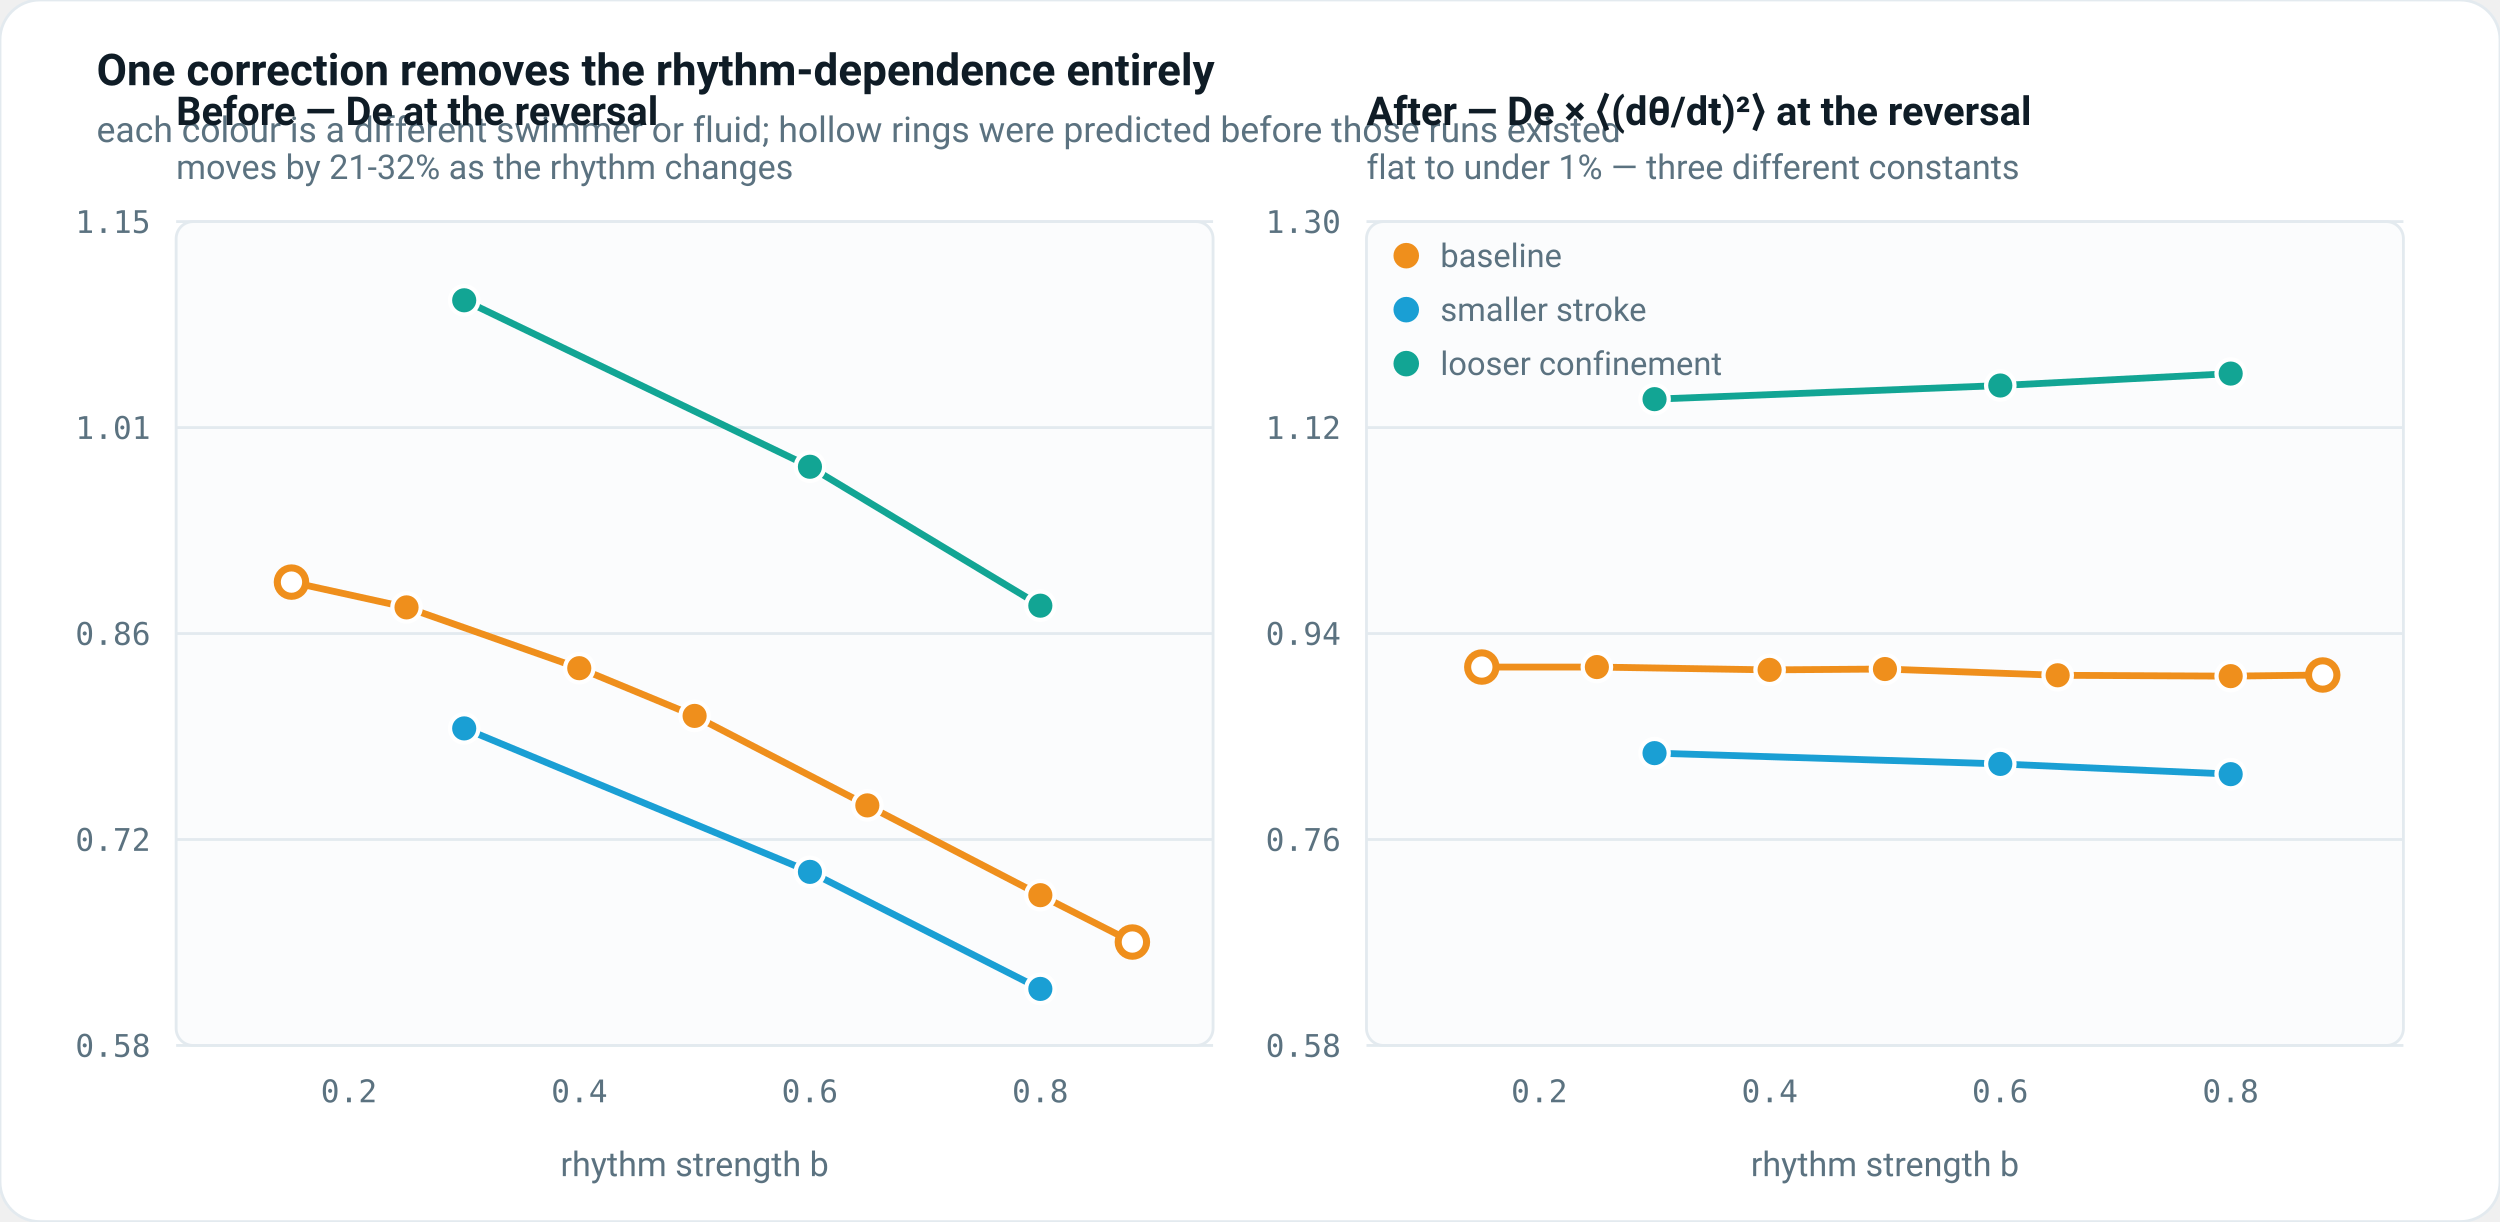
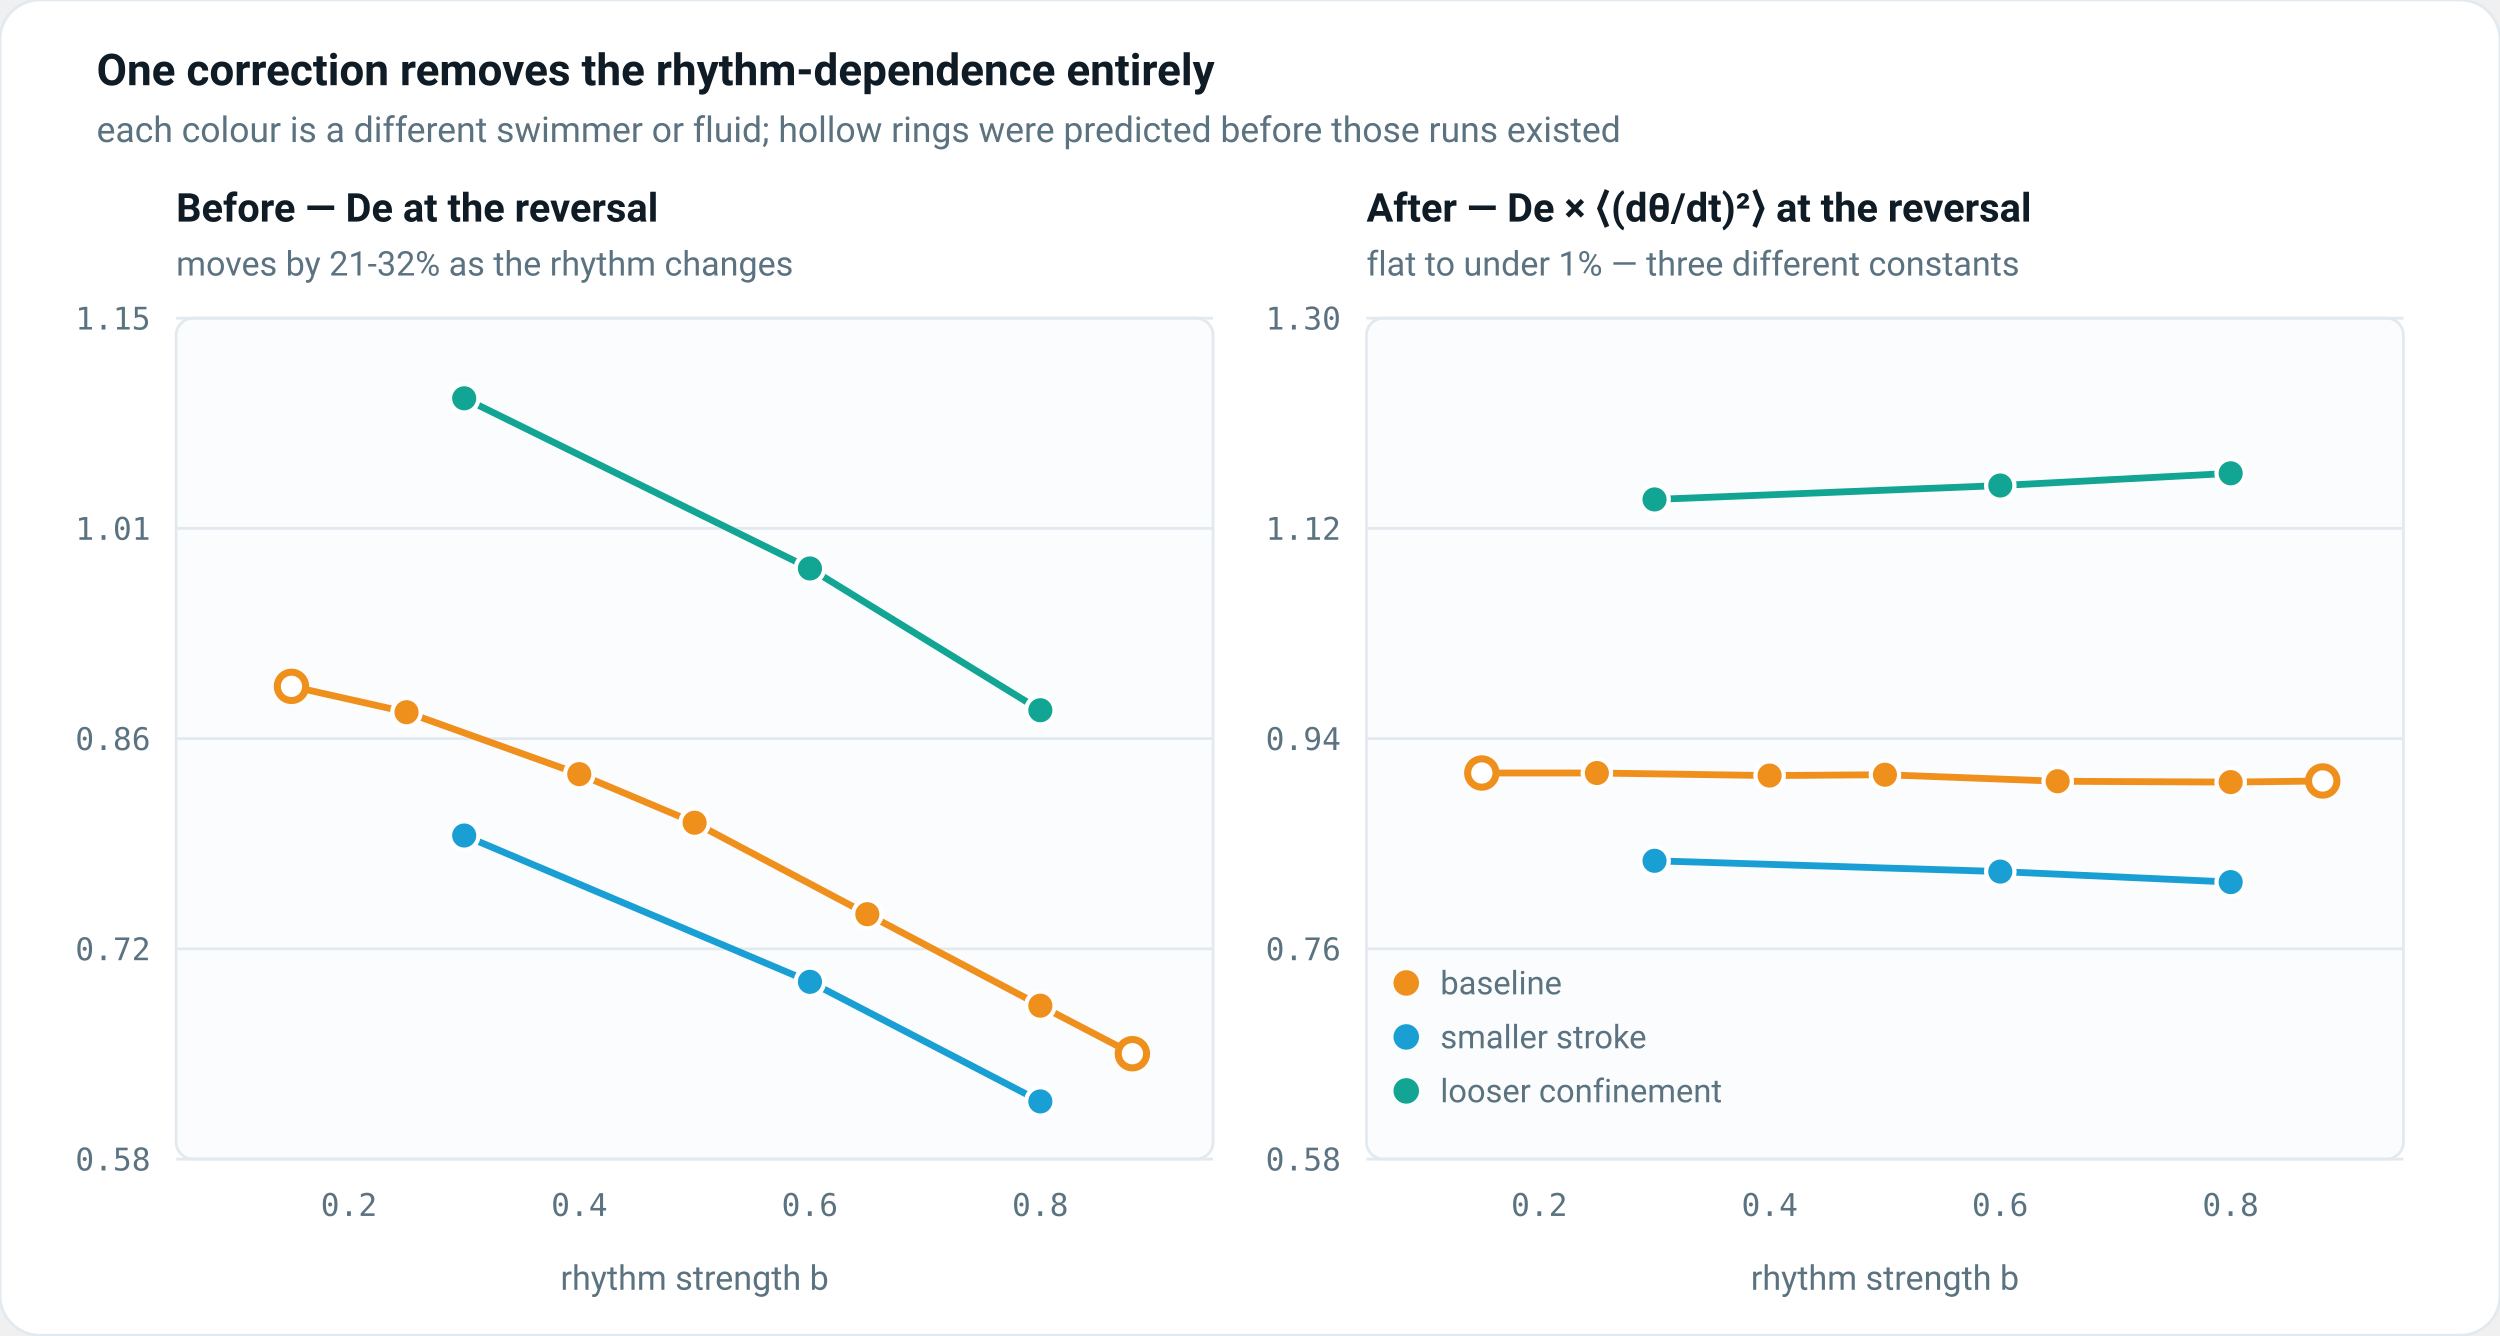
- <svg xmlns="http://www.w3.org/2000/svg" viewBox="0 0 880 430" width="100%" style="max-width:880px;height:auto;font-family:ui-sans-serif,-apple-system,'Segoe UI',Roboto,Helvetica,Arial,sans-serif">
-   <rect width="880" height="430" rx="14" fill="#ffffff" stroke="#e3eaef" />
+ <svg xmlns="http://www.w3.org/2000/svg" viewBox="0 0 880 470" width="100%" style="max-width:880px;height:auto;font-family:ui-sans-serif,-apple-system,'Segoe UI',Roboto,Helvetica,Arial,sans-serif">
+   <rect width="880" height="470" rx="14" fill="#ffffff" stroke="#e3eaef" />
  <text x="34" y="30" font-size="15.5" fill="#0f1c26" text-anchor="start" font-weight="600" font-family="ui-sans-serif,-apple-system,'Segoe UI',Roboto,Helvetica,Arial,sans-serif" opacity="1.0">One correction removes the rhythm-dependence entirely</text>
  <text x="34" y="50" font-size="12.5" fill="#5b7280" text-anchor="start" font-weight="400" font-family="ui-sans-serif,-apple-system,'Segoe UI',Roboto,Helvetica,Arial,sans-serif" opacity="1.0">each colour is a different swimmer or fluid; hollow rings were predicted before those runs existed</text>
-   <rect x="62" y="78" width="365.0" height="290" fill="#fbfcfd" stroke="#e3eaef" rx="6" />
-   <line x1="62" y1="368.0" x2="427.0" y2="368.0" stroke="#e3eaef" />
-   <text x="53" y="372.0" font-size="11" fill="#5b7280" text-anchor="end" font-weight="400" font-family="ui-monospace,'SF Mono',Menlo,Consolas,monospace" opacity="1.0">0.58</text>
-   <line x1="62" y1="295.5" x2="427.0" y2="295.5" stroke="#e3eaef" />
-   <text x="53" y="299.5" font-size="11" fill="#5b7280" text-anchor="end" font-weight="400" font-family="ui-monospace,'SF Mono',Menlo,Consolas,monospace" opacity="1.0">0.72</text>
-   <line x1="62" y1="223" x2="427.0" y2="223" stroke="#e3eaef" />
-   <text x="53" y="227" font-size="11" fill="#5b7280" text-anchor="end" font-weight="400" font-family="ui-monospace,'SF Mono',Menlo,Consolas,monospace" opacity="1.0">0.86</text>
-   <line x1="62" y1="150.5" x2="427.0" y2="150.5" stroke="#e3eaef" />
-   <text x="53" y="154.5" font-size="11" fill="#5b7280" text-anchor="end" font-weight="400" font-family="ui-monospace,'SF Mono',Menlo,Consolas,monospace" opacity="1.0">1.01</text>
-   <line x1="62" y1="78.0" x2="427.0" y2="78.0" stroke="#e3eaef" />
-   <text x="53" y="82.0" font-size="11" fill="#5b7280" text-anchor="end" font-weight="400" font-family="ui-monospace,'SF Mono',Menlo,Consolas,monospace" opacity="1.0">1.15</text>
-   <text x="122.833" y="388" font-size="11" fill="#5b7280" text-anchor="middle" font-weight="400" font-family="ui-monospace,'SF Mono',Menlo,Consolas,monospace" opacity="1.0">0.2</text>
-   <text x="203.944" y="388" font-size="11" fill="#5b7280" text-anchor="middle" font-weight="400" font-family="ui-monospace,'SF Mono',Menlo,Consolas,monospace" opacity="1.0">0.4</text>
-   <text x="285.056" y="388" font-size="11" fill="#5b7280" text-anchor="middle" font-weight="400" font-family="ui-monospace,'SF Mono',Menlo,Consolas,monospace" opacity="1.0">0.6</text>
-   <text x="366.167" y="388" font-size="11" fill="#5b7280" text-anchor="middle" font-weight="400" font-family="ui-monospace,'SF Mono',Menlo,Consolas,monospace" opacity="1.0">0.8</text>
-   <polyline points="102.6,204.9 143.1,213.8 203.9,235.2 244.5,252.0 305.3,283.5 366.2,315.1 398.6,331.6" fill="none" stroke="#ef8f1c" stroke-width="2.4" stroke-linejoin="round" />
-   <circle cx="102.6" cy="204.9" r="5" fill="#ffffff" stroke="#ef8f1c" stroke-width="2.5" />
-   <circle cx="143.1" cy="213.8" r="5" fill="#ef8f1c" stroke="#ffffff" stroke-width="1.5" />
-   <circle cx="203.9" cy="235.2" r="5" fill="#ef8f1c" stroke="#ffffff" stroke-width="1.5" />
-   <circle cx="244.5" cy="252.0" r="5" fill="#ef8f1c" stroke="#ffffff" stroke-width="1.5" />
-   <circle cx="305.3" cy="283.5" r="5" fill="#ef8f1c" stroke="#ffffff" stroke-width="1.5" />
-   <circle cx="366.2" cy="315.1" r="5" fill="#ef8f1c" stroke="#ffffff" stroke-width="1.5" />
-   <circle cx="398.6" cy="331.6" r="5" fill="#ffffff" stroke="#ef8f1c" stroke-width="2.5" />
-   <polyline points="163.4,256.4 285.1,306.9 366.2,348.1" fill="none" stroke="#1a9fd4" stroke-width="2.4" stroke-linejoin="round" />
-   <circle cx="163.4" cy="256.4" r="5" fill="#1a9fd4" stroke="#ffffff" stroke-width="1.5" />
-   <circle cx="285.1" cy="306.9" r="5" fill="#1a9fd4" stroke="#ffffff" stroke-width="1.5" />
-   <circle cx="366.2" cy="348.1" r="5" fill="#1a9fd4" stroke="#ffffff" stroke-width="1.5" />
-   <polyline points="163.4,105.7 285.1,164.3 366.2,213.2" fill="none" stroke="#12a594" stroke-width="2.4" stroke-linejoin="round" />
-   <circle cx="163.4" cy="105.7" r="5" fill="#12a594" stroke="#ffffff" stroke-width="1.5" />
-   <circle cx="285.1" cy="164.3" r="5" fill="#12a594" stroke="#ffffff" stroke-width="1.5" />
-   <circle cx="366.2" cy="213.2" r="5" fill="#12a594" stroke="#ffffff" stroke-width="1.5" />
-   <text x="62" y="44" font-size="14" fill="#0f1c26" text-anchor="start" font-weight="600" font-family="ui-sans-serif,-apple-system,'Segoe UI',Roboto,Helvetica,Arial,sans-serif" opacity="1.0">Before  —  De at the reversal</text>
-   <text x="62" y="63" font-size="12" fill="#5b7280" text-anchor="start" font-weight="400" font-family="ui-sans-serif,-apple-system,'Segoe UI',Roboto,Helvetica,Arial,sans-serif" opacity="1.0">moves by 21-32% as the rhythm changes</text>
-   <text x="244.5" y="414" font-size="12" fill="#5b7280" text-anchor="middle" font-weight="400" font-family="ui-sans-serif,-apple-system,'Segoe UI',Roboto,Helvetica,Arial,sans-serif" opacity="1.0">rhythm strength  b</text>
-   <rect x="481.0" y="78" width="365.0" height="290" fill="#fbfcfd" stroke="#e3eaef" rx="6" />
-   <line x1="481.0" y1="368.0" x2="846.0" y2="368.0" stroke="#e3eaef" />
-   <text x="472.0" y="372.0" font-size="11" fill="#5b7280" text-anchor="end" font-weight="400" font-family="ui-monospace,'SF Mono',Menlo,Consolas,monospace" opacity="1.0">0.58</text>
-   <line x1="481.0" y1="295.5" x2="846.0" y2="295.5" stroke="#e3eaef" />
-   <text x="472.0" y="299.5" font-size="11" fill="#5b7280" text-anchor="end" font-weight="400" font-family="ui-monospace,'SF Mono',Menlo,Consolas,monospace" opacity="1.0">0.76</text>
-   <line x1="481.0" y1="223" x2="846.0" y2="223" stroke="#e3eaef" />
-   <text x="472.0" y="227" font-size="11" fill="#5b7280" text-anchor="end" font-weight="400" font-family="ui-monospace,'SF Mono',Menlo,Consolas,monospace" opacity="1.0">0.94</text>
-   <line x1="481.0" y1="150.5" x2="846.0" y2="150.5" stroke="#e3eaef" />
-   <text x="472.0" y="154.5" font-size="11" fill="#5b7280" text-anchor="end" font-weight="400" font-family="ui-monospace,'SF Mono',Menlo,Consolas,monospace" opacity="1.0">1.12</text>
-   <line x1="481.0" y1="78.0" x2="846.0" y2="78.0" stroke="#e3eaef" />
-   <text x="472.0" y="82.0" font-size="11" fill="#5b7280" text-anchor="end" font-weight="400" font-family="ui-monospace,'SF Mono',Menlo,Consolas,monospace" opacity="1.0">1.30</text>
-   <text x="541.833" y="388" font-size="11" fill="#5b7280" text-anchor="middle" font-weight="400" font-family="ui-monospace,'SF Mono',Menlo,Consolas,monospace" opacity="1.0">0.2</text>
-   <text x="622.944" y="388" font-size="11" fill="#5b7280" text-anchor="middle" font-weight="400" font-family="ui-monospace,'SF Mono',Menlo,Consolas,monospace" opacity="1.0">0.4</text>
-   <text x="704.056" y="388" font-size="11" fill="#5b7280" text-anchor="middle" font-weight="400" font-family="ui-monospace,'SF Mono',Menlo,Consolas,monospace" opacity="1.0">0.6</text>
-   <text x="785.167" y="388" font-size="11" fill="#5b7280" text-anchor="middle" font-weight="400" font-family="ui-monospace,'SF Mono',Menlo,Consolas,monospace" opacity="1.0">0.8</text>
-   <polyline points="521.6,234.8 562.1,234.8 622.9,235.8 663.5,235.5 724.3,237.7 785.2,238.0 817.6,237.6" fill="none" stroke="#ef8f1c" stroke-width="2.4" stroke-linejoin="round" />
-   <circle cx="521.6" cy="234.8" r="5" fill="#ffffff" stroke="#ef8f1c" stroke-width="2.5" />
-   <circle cx="562.1" cy="234.8" r="5" fill="#ef8f1c" stroke="#ffffff" stroke-width="1.5" />
-   <circle cx="622.9" cy="235.8" r="5" fill="#ef8f1c" stroke="#ffffff" stroke-width="1.5" />
-   <circle cx="663.5" cy="235.5" r="5" fill="#ef8f1c" stroke="#ffffff" stroke-width="1.5" />
-   <circle cx="724.3" cy="237.7" r="5" fill="#ef8f1c" stroke="#ffffff" stroke-width="1.5" />
-   <circle cx="785.2" cy="238.0" r="5" fill="#ef8f1c" stroke="#ffffff" stroke-width="1.5" />
-   <circle cx="817.6" cy="237.6" r="5" fill="#ffffff" stroke="#ef8f1c" stroke-width="2.5" />
-   <polyline points="582.4,265.1 704.1,268.9 785.2,272.5" fill="none" stroke="#1a9fd4" stroke-width="2.4" stroke-linejoin="round" />
-   <circle cx="582.4" cy="265.1" r="5" fill="#1a9fd4" stroke="#ffffff" stroke-width="1.5" />
-   <circle cx="704.1" cy="268.9" r="5" fill="#1a9fd4" stroke="#ffffff" stroke-width="1.5" />
-   <circle cx="785.2" cy="272.5" r="5" fill="#1a9fd4" stroke="#ffffff" stroke-width="1.5" />
-   <polyline points="582.4,140.5 704.1,135.7 785.2,131.5" fill="none" stroke="#12a594" stroke-width="2.4" stroke-linejoin="round" />
-   <circle cx="582.4" cy="140.5" r="5" fill="#12a594" stroke="#ffffff" stroke-width="1.5" />
-   <circle cx="704.1" cy="135.7" r="5" fill="#12a594" stroke="#ffffff" stroke-width="1.5" />
-   <circle cx="785.2" cy="131.5" r="5" fill="#12a594" stroke="#ffffff" stroke-width="1.5" />
-   <text x="481.0" y="44" font-size="14" fill="#0f1c26" text-anchor="start" font-weight="600" font-family="ui-sans-serif,-apple-system,'Segoe UI',Roboto,Helvetica,Arial,sans-serif" opacity="1.0">After  —  De × ⟨(dθ/dt)²⟩ at the reversal</text>
-   <text x="481.0" y="63" font-size="12" fill="#5b7280" text-anchor="start" font-weight="400" font-family="ui-sans-serif,-apple-system,'Segoe UI',Roboto,Helvetica,Arial,sans-serif" opacity="1.0">flat to under 1% — three different constants</text>
-   <text x="663.5" y="414" font-size="12" fill="#5b7280" text-anchor="middle" font-weight="400" font-family="ui-sans-serif,-apple-system,'Segoe UI',Roboto,Helvetica,Arial,sans-serif" opacity="1.0">rhythm strength  b</text>
-   <circle cx="495.0" cy="90" r="4.5" fill="#ef8f1c" />
-   <text x="507.0" y="94" font-size="11.5" fill="#5b7280" text-anchor="start" font-weight="400" font-family="ui-sans-serif,-apple-system,'Segoe UI',Roboto,Helvetica,Arial,sans-serif" opacity="1.0">baseline</text>
-   <circle cx="495.0" cy="109" r="4.5" fill="#1a9fd4" />
-   <text x="507.0" y="113" font-size="11.5" fill="#5b7280" text-anchor="start" font-weight="400" font-family="ui-sans-serif,-apple-system,'Segoe UI',Roboto,Helvetica,Arial,sans-serif" opacity="1.0">smaller stroke</text>
-   <circle cx="495.0" cy="128" r="4.5" fill="#12a594" />
-   <text x="507.0" y="132" font-size="11.5" fill="#5b7280" text-anchor="start" font-weight="400" font-family="ui-sans-serif,-apple-system,'Segoe UI',Roboto,Helvetica,Arial,sans-serif" opacity="1.0">looser confinement</text>
+   <rect x="62" y="112" width="365.0" height="296" fill="#fbfcfd" stroke="#e3eaef" rx="6" />
+   <line x1="62" y1="408.0" x2="427.0" y2="408.0" stroke="#e3eaef" />
+   <text x="53" y="412.0" font-size="11" fill="#5b7280" text-anchor="end" font-weight="400" font-family="ui-monospace,'SF Mono',Menlo,Consolas,monospace" opacity="1.0">0.58</text>
+   <line x1="62" y1="334.0" x2="427.0" y2="334.0" stroke="#e3eaef" />
+   <text x="53" y="338.0" font-size="11" fill="#5b7280" text-anchor="end" font-weight="400" font-family="ui-monospace,'SF Mono',Menlo,Consolas,monospace" opacity="1.0">0.72</text>
+   <line x1="62" y1="260.0" x2="427.0" y2="260.0" stroke="#e3eaef" />
+   <text x="53" y="264.0" font-size="11" fill="#5b7280" text-anchor="end" font-weight="400" font-family="ui-monospace,'SF Mono',Menlo,Consolas,monospace" opacity="1.0">0.86</text>
+   <line x1="62" y1="186" x2="427.0" y2="186" stroke="#e3eaef" />
+   <text x="53" y="190" font-size="11" fill="#5b7280" text-anchor="end" font-weight="400" font-family="ui-monospace,'SF Mono',Menlo,Consolas,monospace" opacity="1.0">1.01</text>
+   <line x1="62" y1="112.0" x2="427.0" y2="112.0" stroke="#e3eaef" />
+   <text x="53" y="116.0" font-size="11" fill="#5b7280" text-anchor="end" font-weight="400" font-family="ui-monospace,'SF Mono',Menlo,Consolas,monospace" opacity="1.0">1.15</text>
+   <text x="122.833" y="428" font-size="11" fill="#5b7280" text-anchor="middle" font-weight="400" font-family="ui-monospace,'SF Mono',Menlo,Consolas,monospace" opacity="1.0">0.2</text>
+   <text x="203.944" y="428" font-size="11" fill="#5b7280" text-anchor="middle" font-weight="400" font-family="ui-monospace,'SF Mono',Menlo,Consolas,monospace" opacity="1.0">0.4</text>
+   <text x="285.056" y="428" font-size="11" fill="#5b7280" text-anchor="middle" font-weight="400" font-family="ui-monospace,'SF Mono',Menlo,Consolas,monospace" opacity="1.0">0.6</text>
+   <text x="366.167" y="428" font-size="11" fill="#5b7280" text-anchor="middle" font-weight="400" font-family="ui-monospace,'SF Mono',Menlo,Consolas,monospace" opacity="1.0">0.8</text>
+   <polyline points="102.6,241.6 143.1,250.7 203.9,272.5 244.5,289.6 305.3,321.8 366.2,354.0 398.6,370.9" fill="none" stroke="#ef8f1c" stroke-width="2.4" stroke-linejoin="round" />
+   <circle cx="102.6" cy="241.6" r="5" fill="#ffffff" stroke="#ef8f1c" stroke-width="2.5" />
+   <circle cx="143.1" cy="250.7" r="5" fill="#ef8f1c" stroke="#ffffff" stroke-width="1.5" />
+   <circle cx="203.9" cy="272.5" r="5" fill="#ef8f1c" stroke="#ffffff" stroke-width="1.5" />
+   <circle cx="244.5" cy="289.6" r="5" fill="#ef8f1c" stroke="#ffffff" stroke-width="1.5" />
+   <circle cx="305.3" cy="321.8" r="5" fill="#ef8f1c" stroke="#ffffff" stroke-width="1.5" />
+   <circle cx="366.2" cy="354.0" r="5" fill="#ef8f1c" stroke="#ffffff" stroke-width="1.5" />
+   <circle cx="398.6" cy="370.9" r="5" fill="#ffffff" stroke="#ef8f1c" stroke-width="2.5" />
+   <polyline points="163.4,294.1 285.1,345.6 366.2,387.7" fill="none" stroke="#1a9fd4" stroke-width="2.4" stroke-linejoin="round" />
+   <circle cx="163.4" cy="294.1" r="5" fill="#1a9fd4" stroke="#ffffff" stroke-width="1.5" />
+   <circle cx="285.1" cy="345.6" r="5" fill="#1a9fd4" stroke="#ffffff" stroke-width="1.5" />
+   <circle cx="366.2" cy="387.7" r="5" fill="#1a9fd4" stroke="#ffffff" stroke-width="1.5" />
+   <polyline points="163.4,140.2 285.1,200.1 366.2,250.0" fill="none" stroke="#12a594" stroke-width="2.4" stroke-linejoin="round" />
+   <circle cx="163.4" cy="140.2" r="5" fill="#12a594" stroke="#ffffff" stroke-width="1.5" />
+   <circle cx="285.1" cy="200.1" r="5" fill="#12a594" stroke="#ffffff" stroke-width="1.5" />
+   <circle cx="366.2" cy="250.0" r="5" fill="#12a594" stroke="#ffffff" stroke-width="1.5" />
+   <text x="62" y="78" font-size="14" fill="#0f1c26" text-anchor="start" font-weight="600" font-family="ui-sans-serif,-apple-system,'Segoe UI',Roboto,Helvetica,Arial,sans-serif" opacity="1.0">Before  —  De at the reversal</text>
+   <text x="62" y="97" font-size="12" fill="#5b7280" text-anchor="start" font-weight="400" font-family="ui-sans-serif,-apple-system,'Segoe UI',Roboto,Helvetica,Arial,sans-serif" opacity="1.0">moves by 21-32% as the rhythm changes</text>
+   <text x="244.5" y="454" font-size="12" fill="#5b7280" text-anchor="middle" font-weight="400" font-family="ui-sans-serif,-apple-system,'Segoe UI',Roboto,Helvetica,Arial,sans-serif" opacity="1.0">rhythm strength  b</text>
+   <rect x="481.0" y="112" width="365.0" height="296" fill="#fbfcfd" stroke="#e3eaef" rx="6" />
+   <line x1="481.0" y1="408.0" x2="846.0" y2="408.0" stroke="#e3eaef" />
+   <text x="472.0" y="412.0" font-size="11" fill="#5b7280" text-anchor="end" font-weight="400" font-family="ui-monospace,'SF Mono',Menlo,Consolas,monospace" opacity="1.0">0.58</text>
+   <line x1="481.0" y1="334.0" x2="846.0" y2="334.0" stroke="#e3eaef" />
+   <text x="472.0" y="338.0" font-size="11" fill="#5b7280" text-anchor="end" font-weight="400" font-family="ui-monospace,'SF Mono',Menlo,Consolas,monospace" opacity="1.0">0.76</text>
+   <line x1="481.0" y1="260.0" x2="846.0" y2="260.0" stroke="#e3eaef" />
+   <text x="472.0" y="264.0" font-size="11" fill="#5b7280" text-anchor="end" font-weight="400" font-family="ui-monospace,'SF Mono',Menlo,Consolas,monospace" opacity="1.0">0.94</text>
+   <line x1="481.0" y1="186" x2="846.0" y2="186" stroke="#e3eaef" />
+   <text x="472.0" y="190" font-size="11" fill="#5b7280" text-anchor="end" font-weight="400" font-family="ui-monospace,'SF Mono',Menlo,Consolas,monospace" opacity="1.0">1.12</text>
+   <line x1="481.0" y1="112.0" x2="846.0" y2="112.0" stroke="#e3eaef" />
+   <text x="472.0" y="116.0" font-size="11" fill="#5b7280" text-anchor="end" font-weight="400" font-family="ui-monospace,'SF Mono',Menlo,Consolas,monospace" opacity="1.0">1.30</text>
+   <text x="541.833" y="428" font-size="11" fill="#5b7280" text-anchor="middle" font-weight="400" font-family="ui-monospace,'SF Mono',Menlo,Consolas,monospace" opacity="1.0">0.2</text>
+   <text x="622.944" y="428" font-size="11" fill="#5b7280" text-anchor="middle" font-weight="400" font-family="ui-monospace,'SF Mono',Menlo,Consolas,monospace" opacity="1.0">0.4</text>
+   <text x="704.056" y="428" font-size="11" fill="#5b7280" text-anchor="middle" font-weight="400" font-family="ui-monospace,'SF Mono',Menlo,Consolas,monospace" opacity="1.0">0.6</text>
+   <text x="785.167" y="428" font-size="11" fill="#5b7280" text-anchor="middle" font-weight="400" font-family="ui-monospace,'SF Mono',Menlo,Consolas,monospace" opacity="1.0">0.8</text>
+   <polyline points="521.6,272.1 562.1,272.1 622.9,273.0 663.5,272.7 724.3,275.0 785.2,275.3 817.6,274.9" fill="none" stroke="#ef8f1c" stroke-width="2.4" stroke-linejoin="round" />
+   <circle cx="521.6" cy="272.1" r="5" fill="#ffffff" stroke="#ef8f1c" stroke-width="2.5" />
+   <circle cx="562.1" cy="272.1" r="5" fill="#ef8f1c" stroke="#ffffff" stroke-width="1.5" />
+   <circle cx="622.9" cy="273.0" r="5" fill="#ef8f1c" stroke="#ffffff" stroke-width="1.5" />
+   <circle cx="663.5" cy="272.7" r="5" fill="#ef8f1c" stroke="#ffffff" stroke-width="1.5" />
+   <circle cx="724.3" cy="275.0" r="5" fill="#ef8f1c" stroke="#ffffff" stroke-width="1.5" />
+   <circle cx="785.2" cy="275.3" r="5" fill="#ef8f1c" stroke="#ffffff" stroke-width="1.5" />
+   <circle cx="817.6" cy="274.9" r="5" fill="#ffffff" stroke="#ef8f1c" stroke-width="2.5" />
+   <polyline points="582.4,303.0 704.1,306.8 785.2,310.5" fill="none" stroke="#1a9fd4" stroke-width="2.4" stroke-linejoin="round" />
+   <circle cx="582.4" cy="303.0" r="5" fill="#1a9fd4" stroke="#ffffff" stroke-width="1.5" />
+   <circle cx="704.1" cy="306.8" r="5" fill="#1a9fd4" stroke="#ffffff" stroke-width="1.5" />
+   <circle cx="785.2" cy="310.5" r="5" fill="#1a9fd4" stroke="#ffffff" stroke-width="1.5" />
+   <polyline points="582.4,175.8 704.1,170.9 785.2,166.6" fill="none" stroke="#12a594" stroke-width="2.4" stroke-linejoin="round" />
+   <circle cx="582.4" cy="175.8" r="5" fill="#12a594" stroke="#ffffff" stroke-width="1.5" />
+   <circle cx="704.1" cy="170.9" r="5" fill="#12a594" stroke="#ffffff" stroke-width="1.5" />
+   <circle cx="785.2" cy="166.6" r="5" fill="#12a594" stroke="#ffffff" stroke-width="1.5" />
+   <text x="481.0" y="78" font-size="14" fill="#0f1c26" text-anchor="start" font-weight="600" font-family="ui-sans-serif,-apple-system,'Segoe UI',Roboto,Helvetica,Arial,sans-serif" opacity="1.0">After  —  De × ⟨(dθ/dt)²⟩ at the reversal</text>
+   <text x="481.0" y="97" font-size="12" fill="#5b7280" text-anchor="start" font-weight="400" font-family="ui-sans-serif,-apple-system,'Segoe UI',Roboto,Helvetica,Arial,sans-serif" opacity="1.0">flat to under 1% — three different constants</text>
+   <text x="663.5" y="454" font-size="12" fill="#5b7280" text-anchor="middle" font-weight="400" font-family="ui-sans-serif,-apple-system,'Segoe UI',Roboto,Helvetica,Arial,sans-serif" opacity="1.0">rhythm strength  b</text>
+   <circle cx="495.0" cy="346" r="4.5" fill="#ef8f1c" />
+   <text x="507.0" y="350" font-size="11.5" fill="#5b7280" text-anchor="start" font-weight="400" font-family="ui-sans-serif,-apple-system,'Segoe UI',Roboto,Helvetica,Arial,sans-serif" opacity="1.0">baseline</text>
+   <circle cx="495.0" cy="365" r="4.5" fill="#1a9fd4" />
+   <text x="507.0" y="369" font-size="11.5" fill="#5b7280" text-anchor="start" font-weight="400" font-family="ui-sans-serif,-apple-system,'Segoe UI',Roboto,Helvetica,Arial,sans-serif" opacity="1.0">smaller stroke</text>
+   <circle cx="495.0" cy="384" r="4.5" fill="#12a594" />
+   <text x="507.0" y="388" font-size="11.5" fill="#5b7280" text-anchor="start" font-weight="400" font-family="ui-sans-serif,-apple-system,'Segoe UI',Roboto,Helvetica,Arial,sans-serif" opacity="1.0">looser confinement</text>
</svg>
